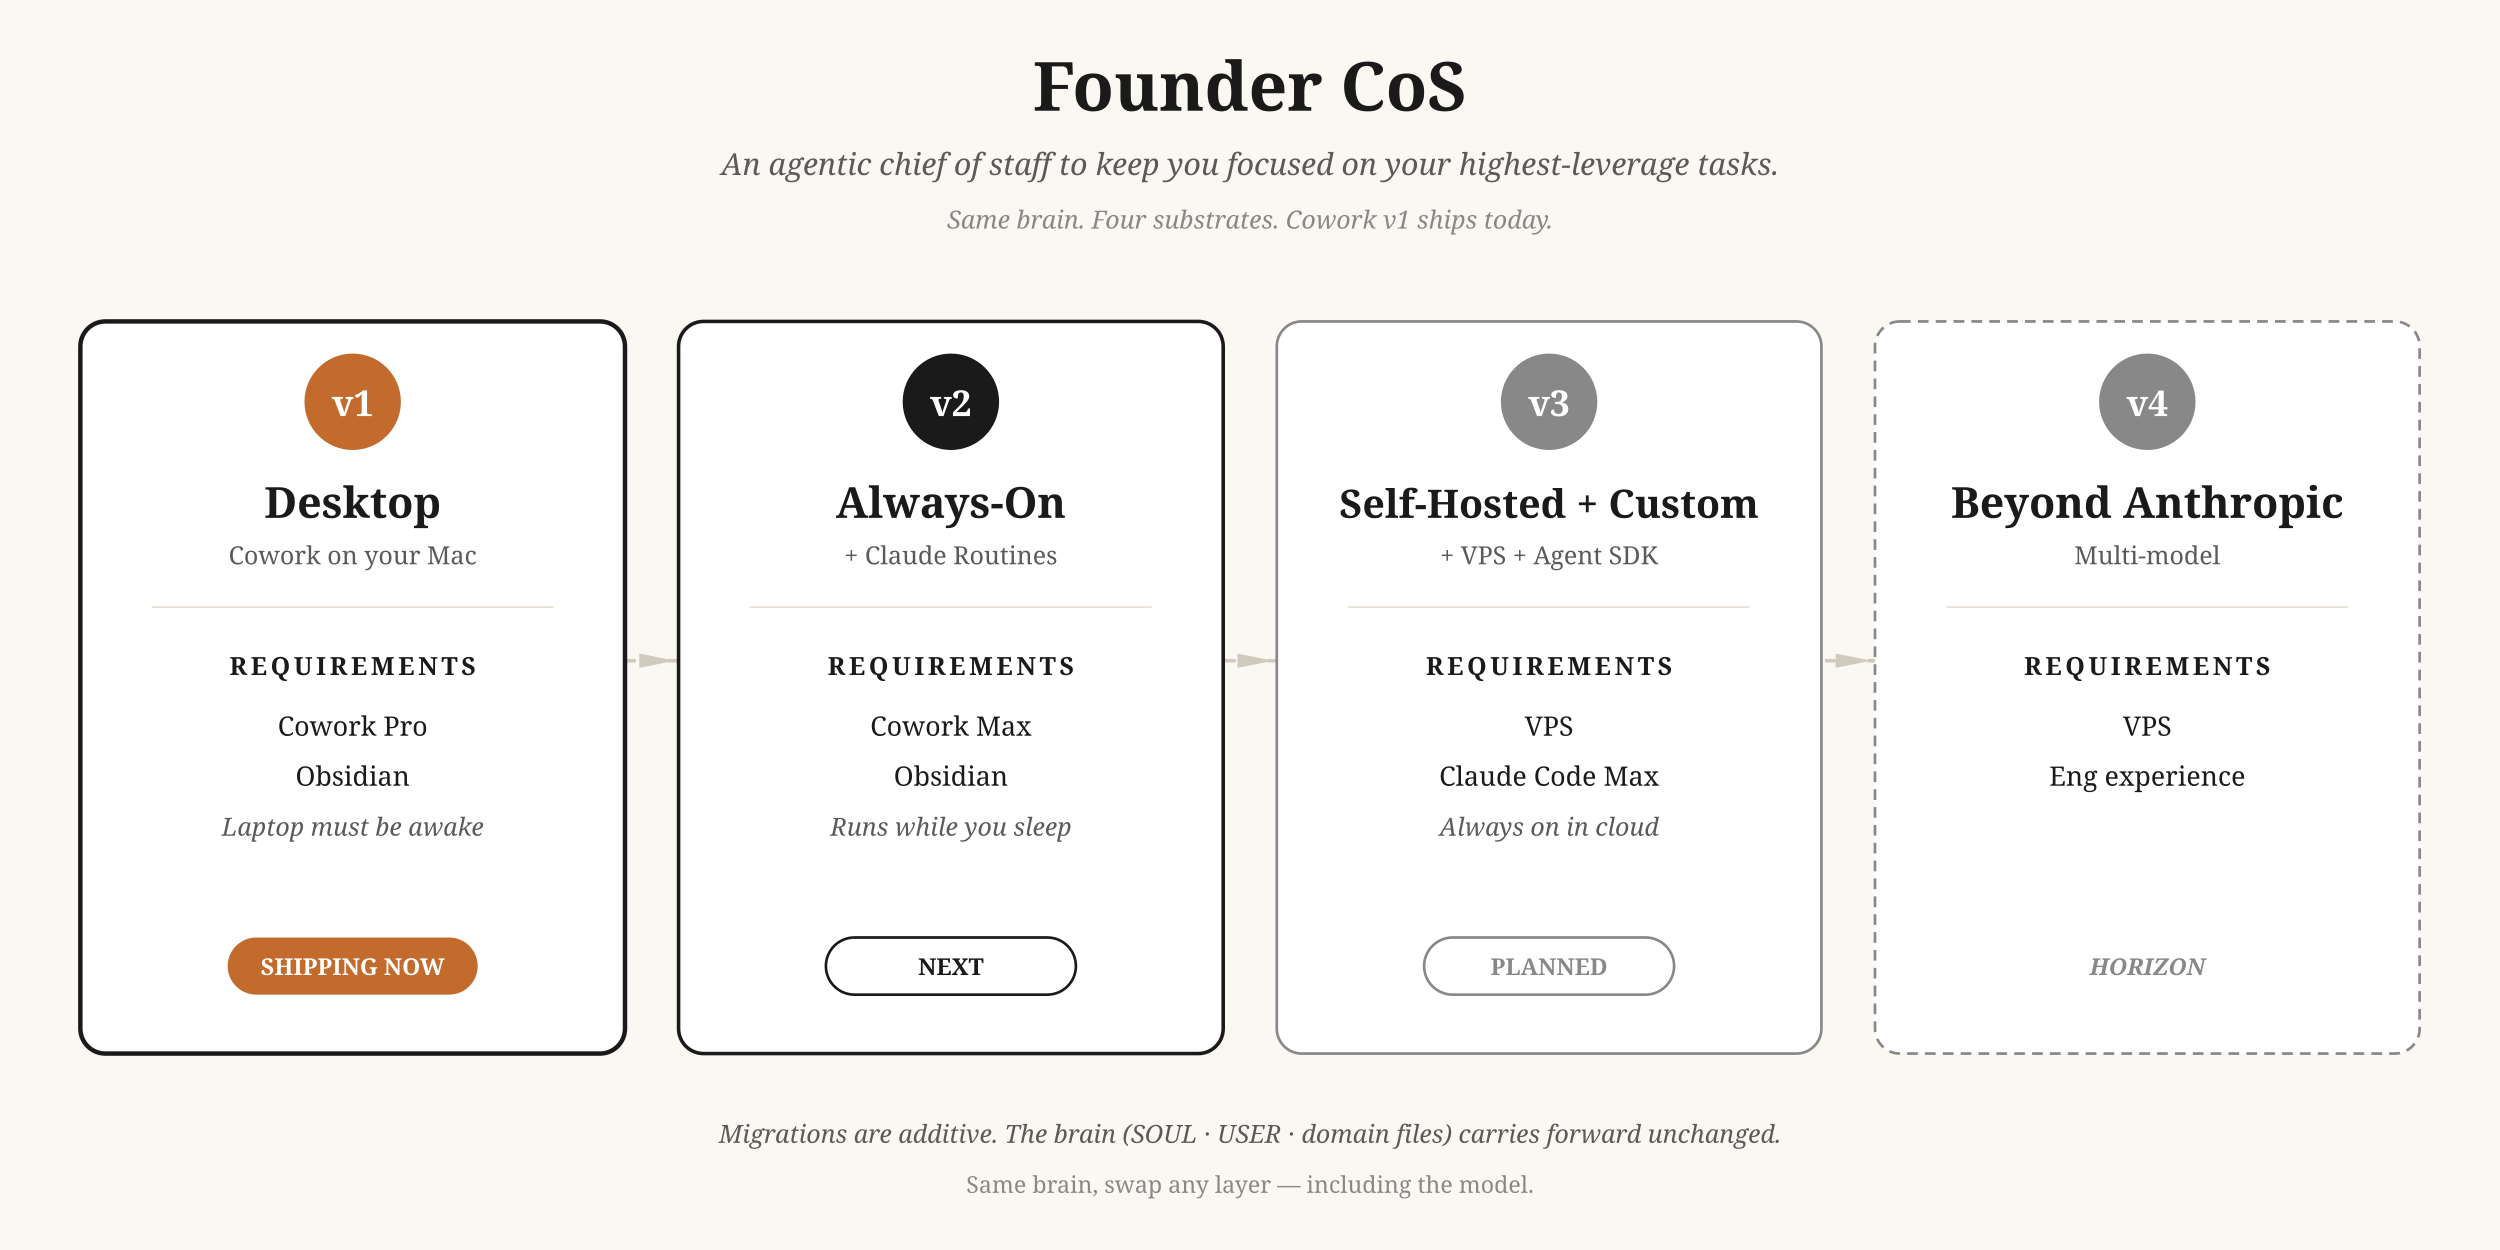
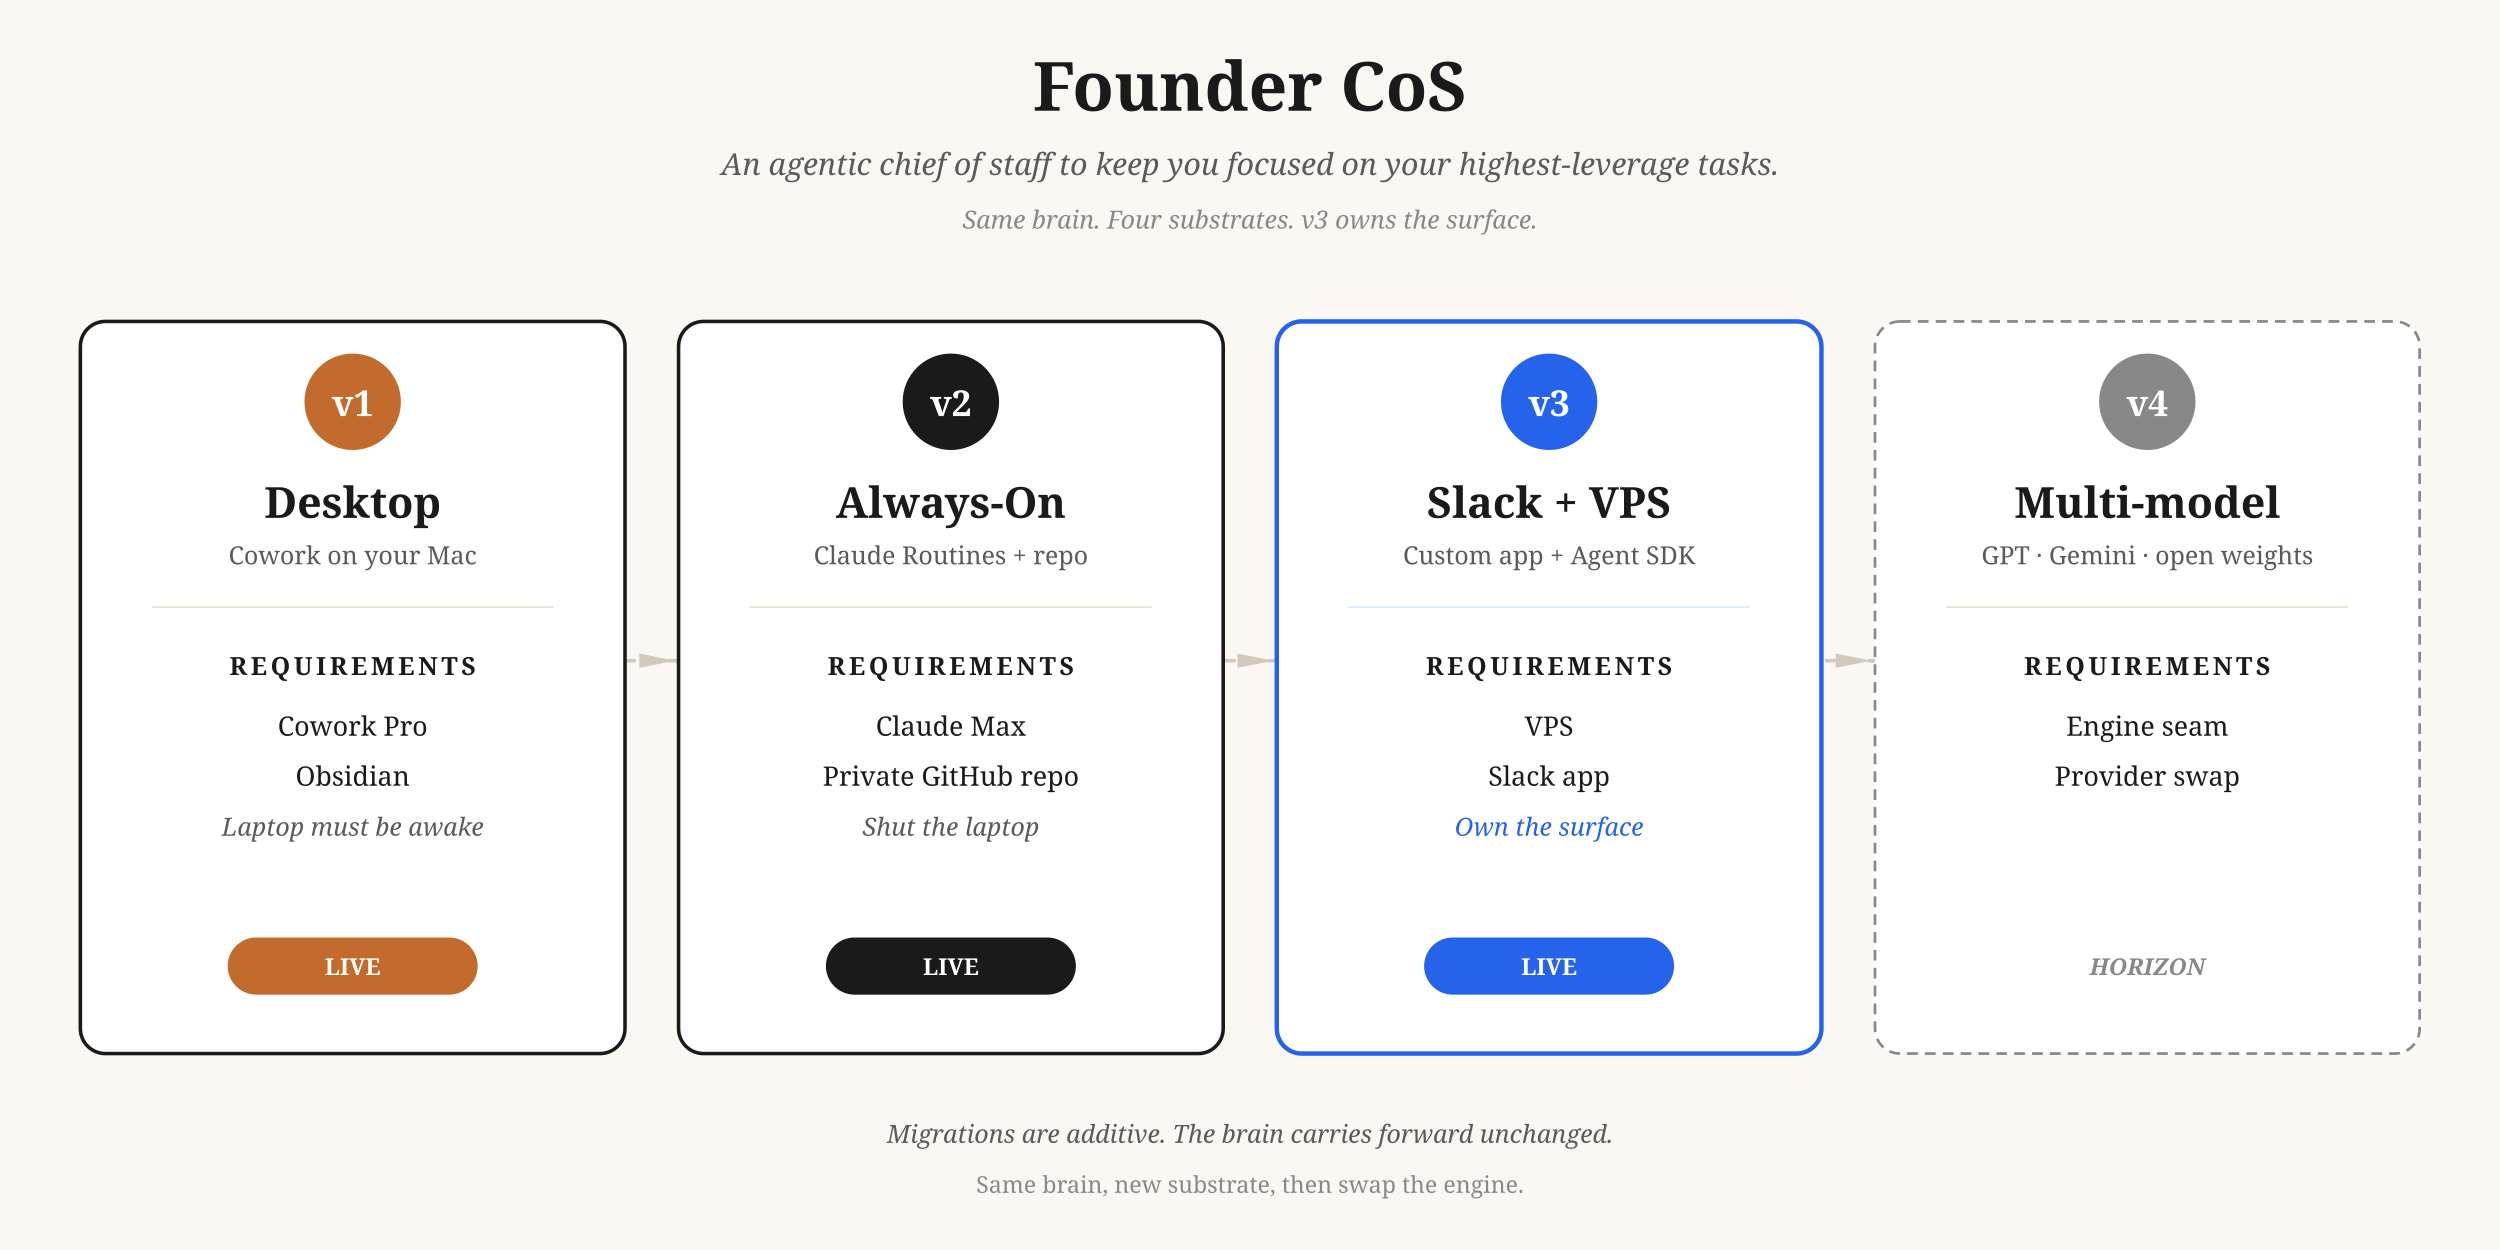
<svg xmlns="http://www.w3.org/2000/svg" viewBox="0 0 1400 700">
  <rect width="1400" height="700" fill="#FBF8F3" />
  <text x="700" y="62" font-family="Georgia, serif" font-size="38" font-weight="bold" text-anchor="middle" fill="#1a1a1a">Founder CoS</text>
  <text x="700" y="98" font-family="Georgia, serif" font-size="17" font-style="italic" text-anchor="middle" fill="#5a5a5a">An agentic chief of staff to keep you focused on your highest-leverage tasks.</text>
-   <text x="700" y="128" font-family="Georgia, serif" font-size="14" font-style="italic" text-anchor="middle" fill="#888">Same brain. Four substrates. Cowork v1 ships today.</text>
+   <text x="700" y="128" font-family="Georgia, serif" font-size="14" font-style="italic" text-anchor="middle" fill="#888">Same brain. Four substrates. v3 owns the surface.</text>
  <line x1="170" y1="370" x2="1230" y2="370" stroke="#cfcabd" stroke-width="2" stroke-dasharray="6,6" />
  <polygon points="358,366 378,370 358,374" fill="#cfcabd" />
  <polygon points="693,366 713,370 693,374" fill="#cfcabd" />
  <polygon points="1028,366 1048,370 1028,374" fill="#cfcabd" />
-   <rect x="45" y="180" width="305" height="410" rx="14" fill="#ffffff" stroke="#1a1a1a" stroke-width="2.5" />
+   <rect x="45" y="180" width="305" height="410" rx="14" fill="#ffffff" stroke="#1a1a1a" stroke-width="2" />
  <circle cx="197.5" cy="225" r="27" fill="#C26B2D" />
  <text x="197.5" y="233" font-family="Georgia, serif" font-size="20" font-weight="bold" text-anchor="middle" fill="#fff">v1</text>
  <text x="197.5" y="290" font-family="Georgia, serif" font-size="24" font-weight="bold" text-anchor="middle" fill="#1a1a1a">Desktop</text>
  <text x="197.5" y="316" font-family="Georgia, serif" font-size="14" text-anchor="middle" fill="#5a5a5a">Cowork on your Mac</text>
  <line x1="85" y1="340" x2="310" y2="340" stroke="#e8e2d3" stroke-width="1" />
  <text x="197.5" y="378" font-family="Georgia, serif" font-size="14" font-weight="bold" letter-spacing="2" text-anchor="middle" fill="#1a1a1a">REQUIREMENTS</text>
  <text x="197.5" y="412" font-family="Georgia, serif" font-size="15" text-anchor="middle" fill="#1a1a1a">Cowork Pro</text>
  <text x="197.5" y="440" font-family="Georgia, serif" font-size="15" text-anchor="middle" fill="#1a1a1a">Obsidian</text>
  <text x="197.5" y="468" font-family="Georgia, serif" font-size="14" font-style="italic" text-anchor="middle" fill="#5a5a5a">Laptop must be awake</text>
  <rect x="127.5" y="525" width="140" height="32" rx="16" fill="#C26B2D" />
-   <text x="197.5" y="546" font-family="Georgia, serif" font-size="13" font-weight="bold" text-anchor="middle" fill="#fff">SHIPPING NOW</text>
+   <text x="197.5" y="546" font-family="Georgia, serif" font-size="13" font-weight="bold" text-anchor="middle" fill="#fff">LIVE</text>
  <rect x="380" y="180" width="305" height="410" rx="14" fill="#ffffff" stroke="#1a1a1a" stroke-width="2" />
  <circle cx="532.5" cy="225" r="27" fill="#1a1a1a" />
  <text x="532.5" y="233" font-family="Georgia, serif" font-size="20" font-weight="bold" text-anchor="middle" fill="#fff">v2</text>
  <text x="532.5" y="290" font-family="Georgia, serif" font-size="24" font-weight="bold" text-anchor="middle" fill="#1a1a1a">Always-On</text>
-   <text x="532.5" y="316" font-family="Georgia, serif" font-size="14" text-anchor="middle" fill="#5a5a5a">+ Claude Routines</text>
+   <text x="532.5" y="316" font-family="Georgia, serif" font-size="14" text-anchor="middle" fill="#5a5a5a">Claude Routines + repo</text>
  <line x1="420" y1="340" x2="645" y2="340" stroke="#e8e2d3" stroke-width="1" />
  <text x="532.5" y="378" font-family="Georgia, serif" font-size="14" font-weight="bold" letter-spacing="2" text-anchor="middle" fill="#1a1a1a">REQUIREMENTS</text>
-   <text x="532.5" y="412" font-family="Georgia, serif" font-size="15" text-anchor="middle" fill="#1a1a1a">Cowork Max</text>
-   <text x="532.5" y="440" font-family="Georgia, serif" font-size="15" text-anchor="middle" fill="#1a1a1a">Obsidian</text>
-   <text x="532.5" y="468" font-family="Georgia, serif" font-size="14" font-style="italic" text-anchor="middle" fill="#5a5a5a">Runs while you sleep</text>
-   <rect x="462.5" y="525" width="140" height="32" rx="16" fill="none" stroke="#1a1a1a" stroke-width="1.5" />
-   <text x="532.5" y="546" font-family="Georgia, serif" font-size="13" font-weight="bold" text-anchor="middle" fill="#1a1a1a">NEXT</text>
-   <rect x="715" y="180" width="305" height="410" rx="14" fill="#ffffff" stroke="#888" stroke-width="1.5" />
-   <circle cx="867.5" cy="225" r="27" fill="#888" />
+   <text x="532.5" y="412" font-family="Georgia, serif" font-size="15" text-anchor="middle" fill="#1a1a1a">Claude Max</text>
+   <text x="532.5" y="440" font-family="Georgia, serif" font-size="15" text-anchor="middle" fill="#1a1a1a">Private GitHub repo</text>
+   <text x="532.5" y="468" font-family="Georgia, serif" font-size="14" font-style="italic" text-anchor="middle" fill="#5a5a5a">Shut the laptop</text>
+   <rect x="462.5" y="525" width="140" height="32" rx="16" fill="#1a1a1a" />
+   <text x="532.5" y="546" font-family="Georgia, serif" font-size="13" font-weight="bold" text-anchor="middle" fill="#fff">LIVE</text>
+   <rect x="715" y="180" width="305" height="410" rx="14" fill="#ffffff" stroke="#2563eb" stroke-width="2.5" />
+   <circle cx="867.5" cy="225" r="27" fill="#2563eb" />
  <text x="867.5" y="233" font-family="Georgia, serif" font-size="20" font-weight="bold" text-anchor="middle" fill="#fff">v3</text>
-   <text x="867.5" y="290" font-family="Georgia, serif" font-size="22" font-weight="bold" text-anchor="middle" fill="#1a1a1a">Self-Hosted + Custom</text>
-   <text x="867.5" y="316" font-family="Georgia, serif" font-size="14" text-anchor="middle" fill="#5a5a5a">+ VPS + Agent SDK</text>
-   <line x1="755" y1="340" x2="980" y2="340" stroke="#e8e2d3" stroke-width="1" />
+   <text x="867.5" y="290" font-family="Georgia, serif" font-size="24" font-weight="bold" text-anchor="middle" fill="#1a1a1a">Slack + VPS</text>
+   <text x="867.5" y="316" font-family="Georgia, serif" font-size="14" text-anchor="middle" fill="#5a5a5a">Custom app + Agent SDK</text>
+   <line x1="755" y1="340" x2="980" y2="340" stroke="#dbeafe" stroke-width="1" />
  <text x="867.5" y="378" font-family="Georgia, serif" font-size="14" font-weight="bold" letter-spacing="2" text-anchor="middle" fill="#1a1a1a">REQUIREMENTS</text>
  <text x="867.5" y="412" font-family="Georgia, serif" font-size="15" text-anchor="middle" fill="#1a1a1a">VPS</text>
-   <text x="867.5" y="440" font-family="Georgia, serif" font-size="15" text-anchor="middle" fill="#1a1a1a">Claude Code Max</text>
-   <text x="867.5" y="468" font-family="Georgia, serif" font-size="14" font-style="italic" text-anchor="middle" fill="#5a5a5a">Always on in cloud</text>
-   <rect x="797.5" y="525" width="140" height="32" rx="16" fill="none" stroke="#888" stroke-width="1.5" />
-   <text x="867.5" y="546" font-family="Georgia, serif" font-size="13" font-weight="bold" text-anchor="middle" fill="#888">PLANNED</text>
+   <text x="867.5" y="440" font-family="Georgia, serif" font-size="15" text-anchor="middle" fill="#1a1a1a">Slack app</text>
+   <text x="867.5" y="468" font-family="Georgia, serif" font-size="14" font-style="italic" text-anchor="middle" fill="#2563eb">Own the surface</text>
+   <rect x="797.5" y="525" width="140" height="32" rx="16" fill="#2563eb" />
+   <text x="867.5" y="546" font-family="Georgia, serif" font-size="13" font-weight="bold" text-anchor="middle" fill="#fff">LIVE</text>
  <rect x="1050" y="180" width="305" height="410" rx="14" fill="#ffffff" stroke="#888" stroke-width="1.5" stroke-dasharray="6,4" />
  <circle cx="1202.5" cy="225" r="27" fill="#888" />
  <text x="1202.5" y="233" font-family="Georgia, serif" font-size="20" font-weight="bold" text-anchor="middle" fill="#fff">v4</text>
-   <text x="1202.5" y="290" font-family="Georgia, serif" font-size="24" font-weight="bold" text-anchor="middle" fill="#1a1a1a">Beyond Anthropic</text>
-   <text x="1202.5" y="316" font-family="Georgia, serif" font-size="14" text-anchor="middle" fill="#5a5a5a">Multi-model</text>
+   <text x="1202.5" y="290" font-family="Georgia, serif" font-size="24" font-weight="bold" text-anchor="middle" fill="#1a1a1a">Multi-model</text>
+   <text x="1202.5" y="316" font-family="Georgia, serif" font-size="14" text-anchor="middle" fill="#5a5a5a">GPT · Gemini · open weights</text>
  <line x1="1090" y1="340" x2="1315" y2="340" stroke="#e8e2d3" stroke-width="1" />
  <text x="1202.5" y="378" font-family="Georgia, serif" font-size="14" font-weight="bold" letter-spacing="2" text-anchor="middle" fill="#1a1a1a">REQUIREMENTS</text>
-   <text x="1202.5" y="412" font-family="Georgia, serif" font-size="15" text-anchor="middle" fill="#1a1a1a">VPS</text>
-   <text x="1202.5" y="440" font-family="Georgia, serif" font-size="15" text-anchor="middle" fill="#1a1a1a">Eng experience</text>
+   <text x="1202.5" y="412" font-family="Georgia, serif" font-size="15" text-anchor="middle" fill="#1a1a1a">Engine seam</text>
+   <text x="1202.5" y="440" font-family="Georgia, serif" font-size="15" text-anchor="middle" fill="#1a1a1a">Provider swap</text>
  <text x="1202.5" y="546" font-family="Georgia, serif" font-size="13" font-style="italic" font-weight="bold" text-anchor="middle" fill="#888">HORIZON</text>
-   <text x="700" y="640" font-family="Georgia, serif" font-size="14" font-style="italic" text-anchor="middle" fill="#5a5a5a">Migrations are additive. The brain (SOUL · USER · domain files) carries forward unchanged.</text>
-   <text x="700" y="668" font-family="Georgia, serif" font-size="13" text-anchor="middle" fill="#888">Same brain, swap any layer — including the model.</text>
+   <text x="700" y="640" font-family="Georgia, serif" font-size="14" font-style="italic" text-anchor="middle" fill="#5a5a5a">Migrations are additive. The brain carries forward unchanged.</text>
+   <text x="700" y="668" font-family="Georgia, serif" font-size="13" text-anchor="middle" fill="#888">Same brain, new substrate, then swap the engine.</text>
</svg>
